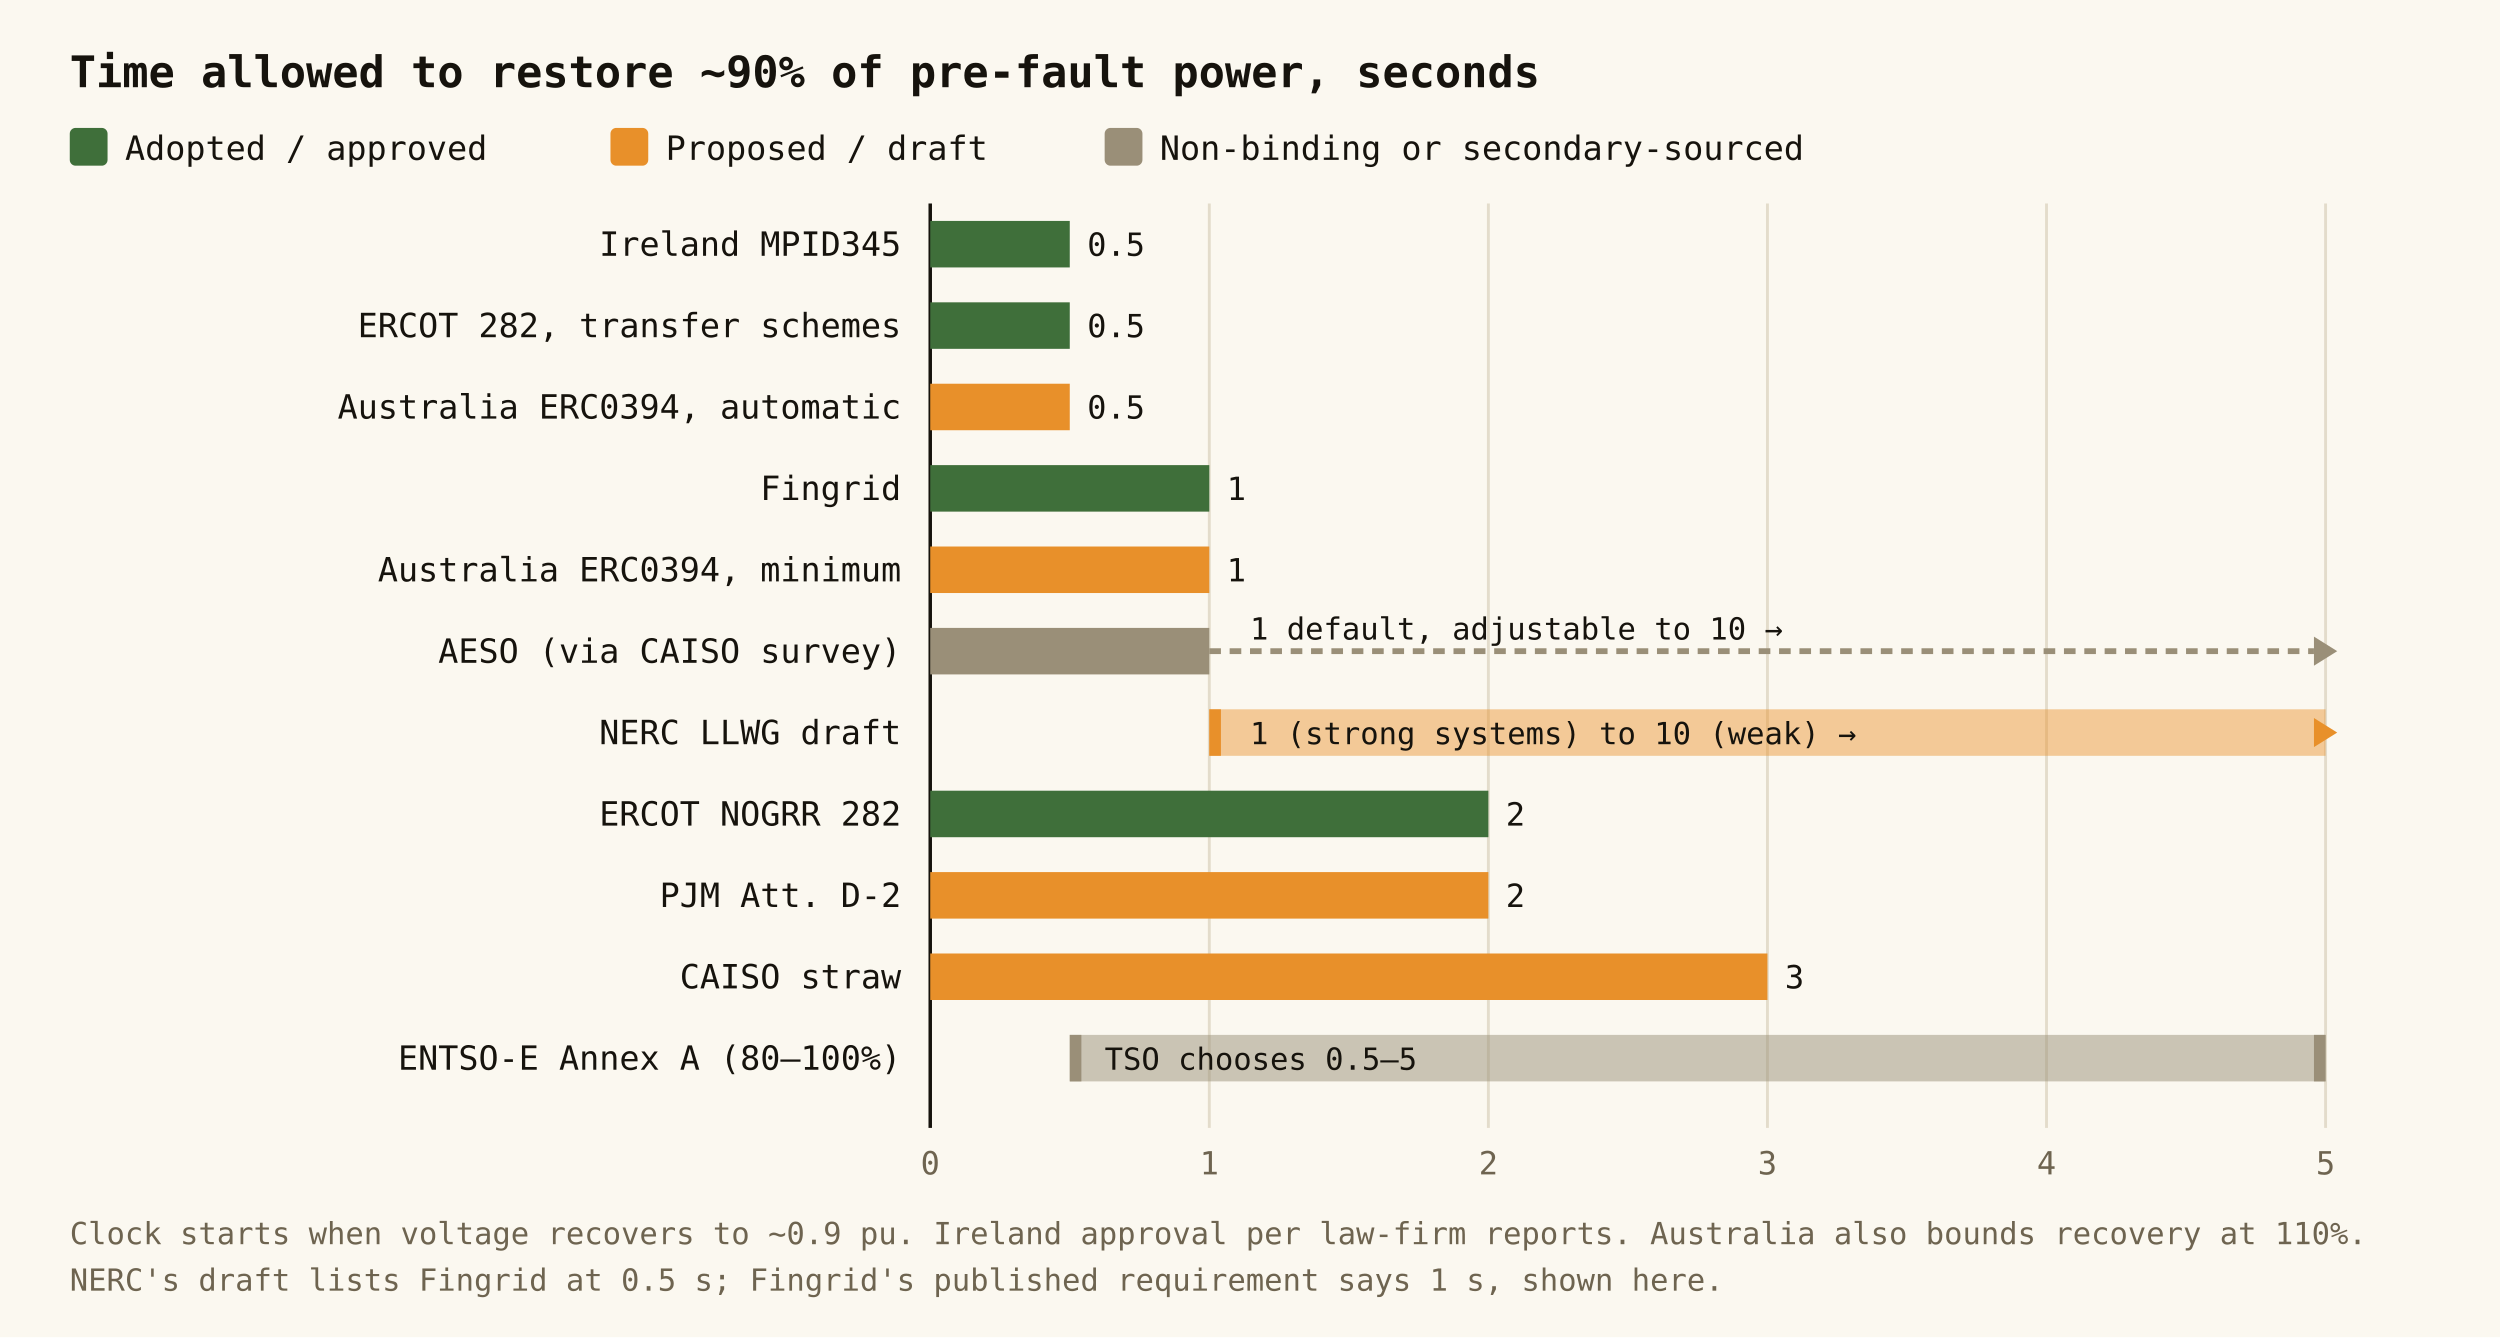
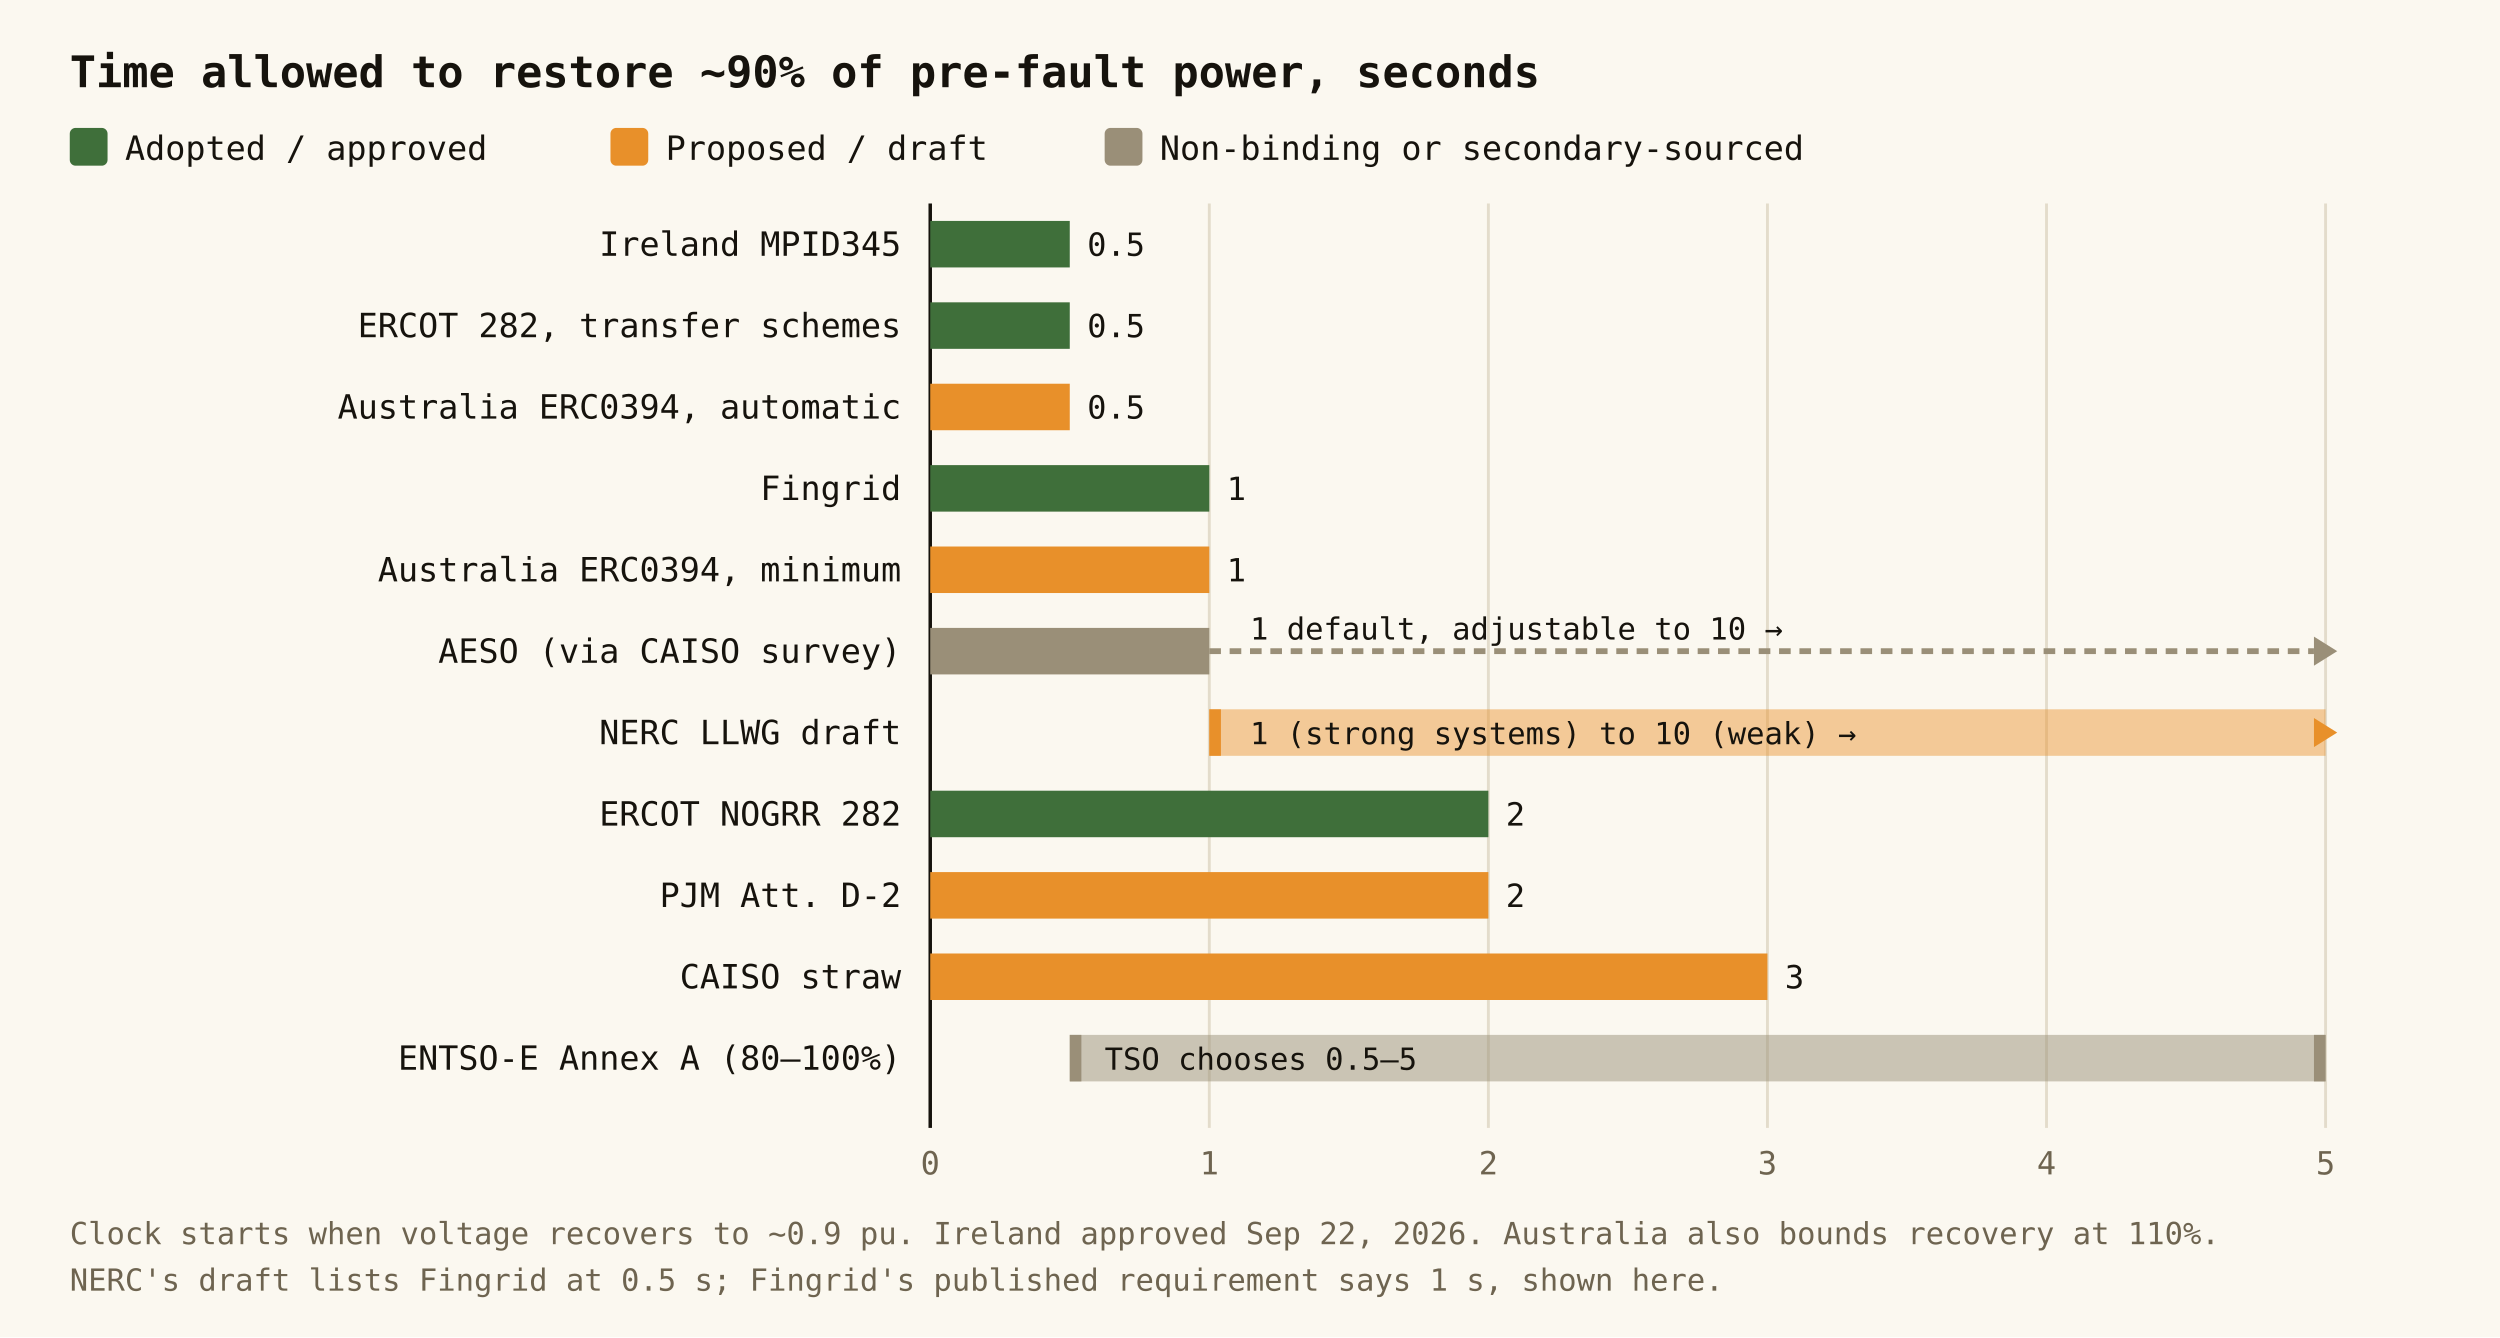
<svg xmlns="http://www.w3.org/2000/svg" viewBox="0 0 860 460" role="img" aria-label="Time allowed to restore 90 percent of pre-fault power after voltage recovers. Ireland 0.5 s adopted; ERCOT transfer schemes 0.5 s adopted; Australia draft automatic 0.5 s; Fingrid 1 s adopted; Australia draft minimum 1 s; AESO 1 s default up to 10 s, secondary; NERC draft 1 s strong to 10 s weak; ERCOT 2 s adopted; PJM proposed 2 s; CAISO proposed 3 s; ENTSO-E non-binding 0.5 to 5 s at 80 to 100 percent.">
  <style>
    .t{font-family:ui-monospace,SFMono-Regular,Consolas,monospace;fill:#16130d}
    .m{font-family:ui-monospace,SFMono-Regular,Consolas,monospace;fill:#6e6450}
  </style>
  <rect width="860" height="460" fill="#fbf8f0" />
  <text class="t" x="24" y="30" font-size="15" font-weight="600">Time allowed to restore ~90% of pre-fault power, seconds</text>
  <rect x="24" y="44" width="13" height="13" rx="2" fill="#3f6f3a" />
  <text class="t" x="43" y="55" font-size="11.5">Adopted / approved</text>
  <rect x="210" y="44" width="13" height="13" rx="2" fill="#e8902a" />
  <text class="t" x="229" y="55" font-size="11.5">Proposed / draft</text>
  <rect x="380" y="44" width="13" height="13" rx="2" fill="#9a8f78" />
  <text class="t" x="399" y="55" font-size="11.5">Non-binding or secondary-sourced</text>
  <g stroke="#e3dccb" stroke-width="1">
    <line x1="416" y1="70" x2="416" y2="388" />
    <line x1="512" y1="70" x2="512" y2="388" />
    <line x1="608" y1="70" x2="608" y2="388" />
    <line x1="704" y1="70" x2="704" y2="388" />
    <line x1="800" y1="70" x2="800" y2="388" />
  </g>
  <line x1="320" y1="70" x2="320" y2="388" stroke="#16130d" stroke-width="1.2" />
  <g class="m" font-size="11" text-anchor="middle">
    <text x="320" y="404">0</text>
    <text x="416" y="404">1</text>
    <text x="512" y="404">2</text>
    <text x="608" y="404">3</text>
    <text x="704" y="404">4</text>
    <text x="800" y="404">5</text>
  </g>
  <g class="t" font-size="11.5" text-anchor="end">
    <text x="310" y="88">Ireland MPID345</text>
    <text x="310" y="116">ERCOT 282, transfer schemes</text>
    <text x="310" y="144">Australia ERC0394, automatic</text>
    <text x="310" y="172">Fingrid</text>
    <text x="310" y="200">Australia ERC0394, minimum</text>
    <text x="310" y="228">AESO (via CAISO survey)</text>
    <text x="310" y="256">NERC LLWG draft</text>
    <text x="310" y="284">ERCOT NOGRR 282</text>
    <text x="310" y="312">PJM Att. D-2</text>
    <text x="310" y="340">CAISO straw</text>
    <text x="310" y="368">ENTSO-E Annex A (80–100%)</text>
  </g>
  <rect x="320" y="76" width="48" height="16" fill="#3f6f3a" />
  <text class="t" x="374" y="88" font-size="11">0.5</text>
  <rect x="320" y="104" width="48" height="16" fill="#3f6f3a" />
  <text class="t" x="374" y="116" font-size="11">0.5</text>
  <rect x="320" y="132" width="48" height="16" fill="#e8902a" />
  <text class="t" x="374" y="144" font-size="11">0.5</text>
  <rect x="320" y="160" width="96" height="16" fill="#3f6f3a" />
  <text class="t" x="422" y="172" font-size="11">1</text>
  <rect x="320" y="188" width="96" height="16" fill="#e8902a" />
  <text class="t" x="422" y="200" font-size="11">1</text>
  <rect x="320" y="216" width="96" height="16" fill="#9a8f78" />
  <line x1="416" y1="224" x2="796" y2="224" stroke="#9a8f78" stroke-width="2" stroke-dasharray="4 3" />
  <path d="M796,219 l8,5 l-8,5 z" fill="#9a8f78" />
  <text class="t" x="430" y="220" font-size="10.5">1 default, adjustable to 10 →</text>
  <rect x="416" y="244" width="384" height="16" fill="#e8902a" opacity="0.45" />
  <rect x="416" y="244" width="4" height="16" fill="#e8902a" />
  <path d="M796,247 l8,5 l-8,5 z" fill="#e8902a" />
  <text class="t" x="430" y="256" font-size="10.5">1 (strong systems) to 10 (weak) →</text>
  <rect x="320" y="272" width="192" height="16" fill="#3f6f3a" />
  <text class="t" x="518" y="284" font-size="11">2</text>
  <rect x="320" y="300" width="192" height="16" fill="#e8902a" />
  <text class="t" x="518" y="312" font-size="11">2</text>
  <rect x="320" y="328" width="288" height="16" fill="#e8902a" />
  <text class="t" x="614" y="340" font-size="11">3</text>
  <rect x="368" y="356" width="432" height="16" fill="#9a8f78" opacity="0.5" />
  <rect x="368" y="356" width="4" height="16" fill="#9a8f78" />
  <rect x="796" y="356" width="4" height="16" fill="#9a8f78" />
  <text class="t" x="380" y="368" font-size="10.5">TSO chooses 0.5–5</text>
-   <text class="m" x="24" y="428" font-size="10.5">Clock starts when voltage recovers to ~0.9 pu. Ireland approval per law-firm reports. Australia also bounds recovery at 110%.</text>
+   <text class="m" x="24" y="428" font-size="10.5">Clock starts when voltage recovers to ~0.9 pu. Ireland approved Sep 22, 2026. Australia also bounds recovery at 110%.</text>
  <text class="m" x="24" y="444" font-size="10.5">NERC's draft lists Fingrid at 0.5 s; Fingrid's published requirement says 1 s, shown here.</text>
</svg>
